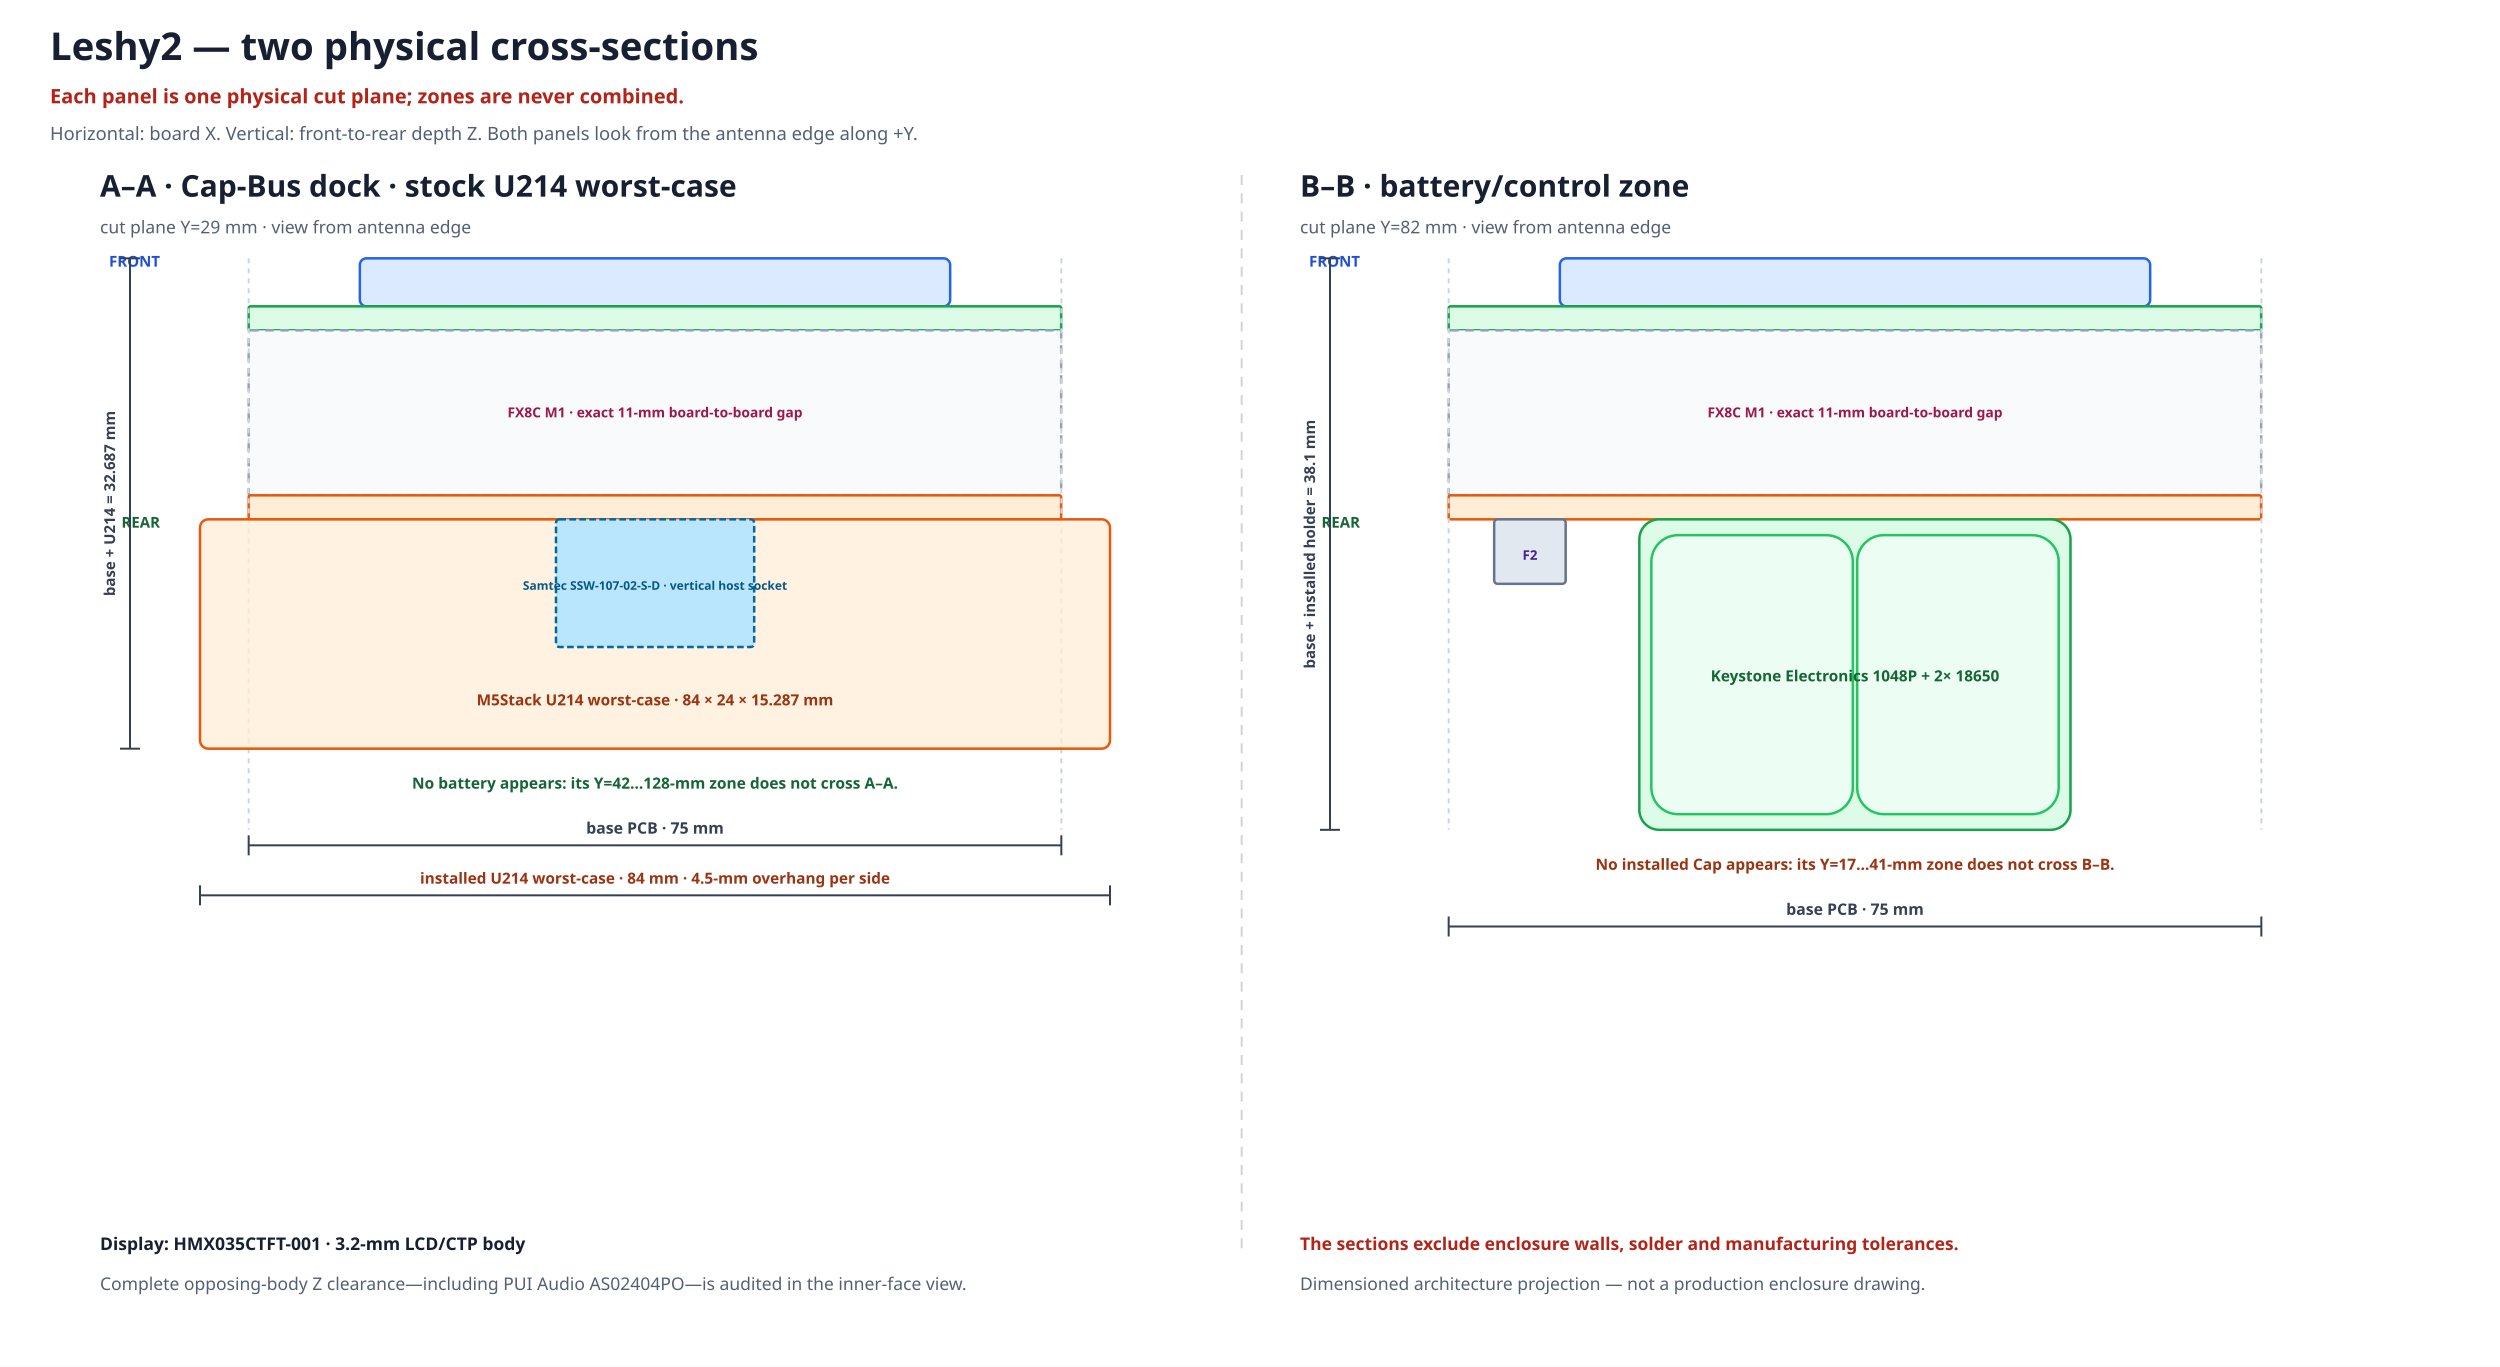
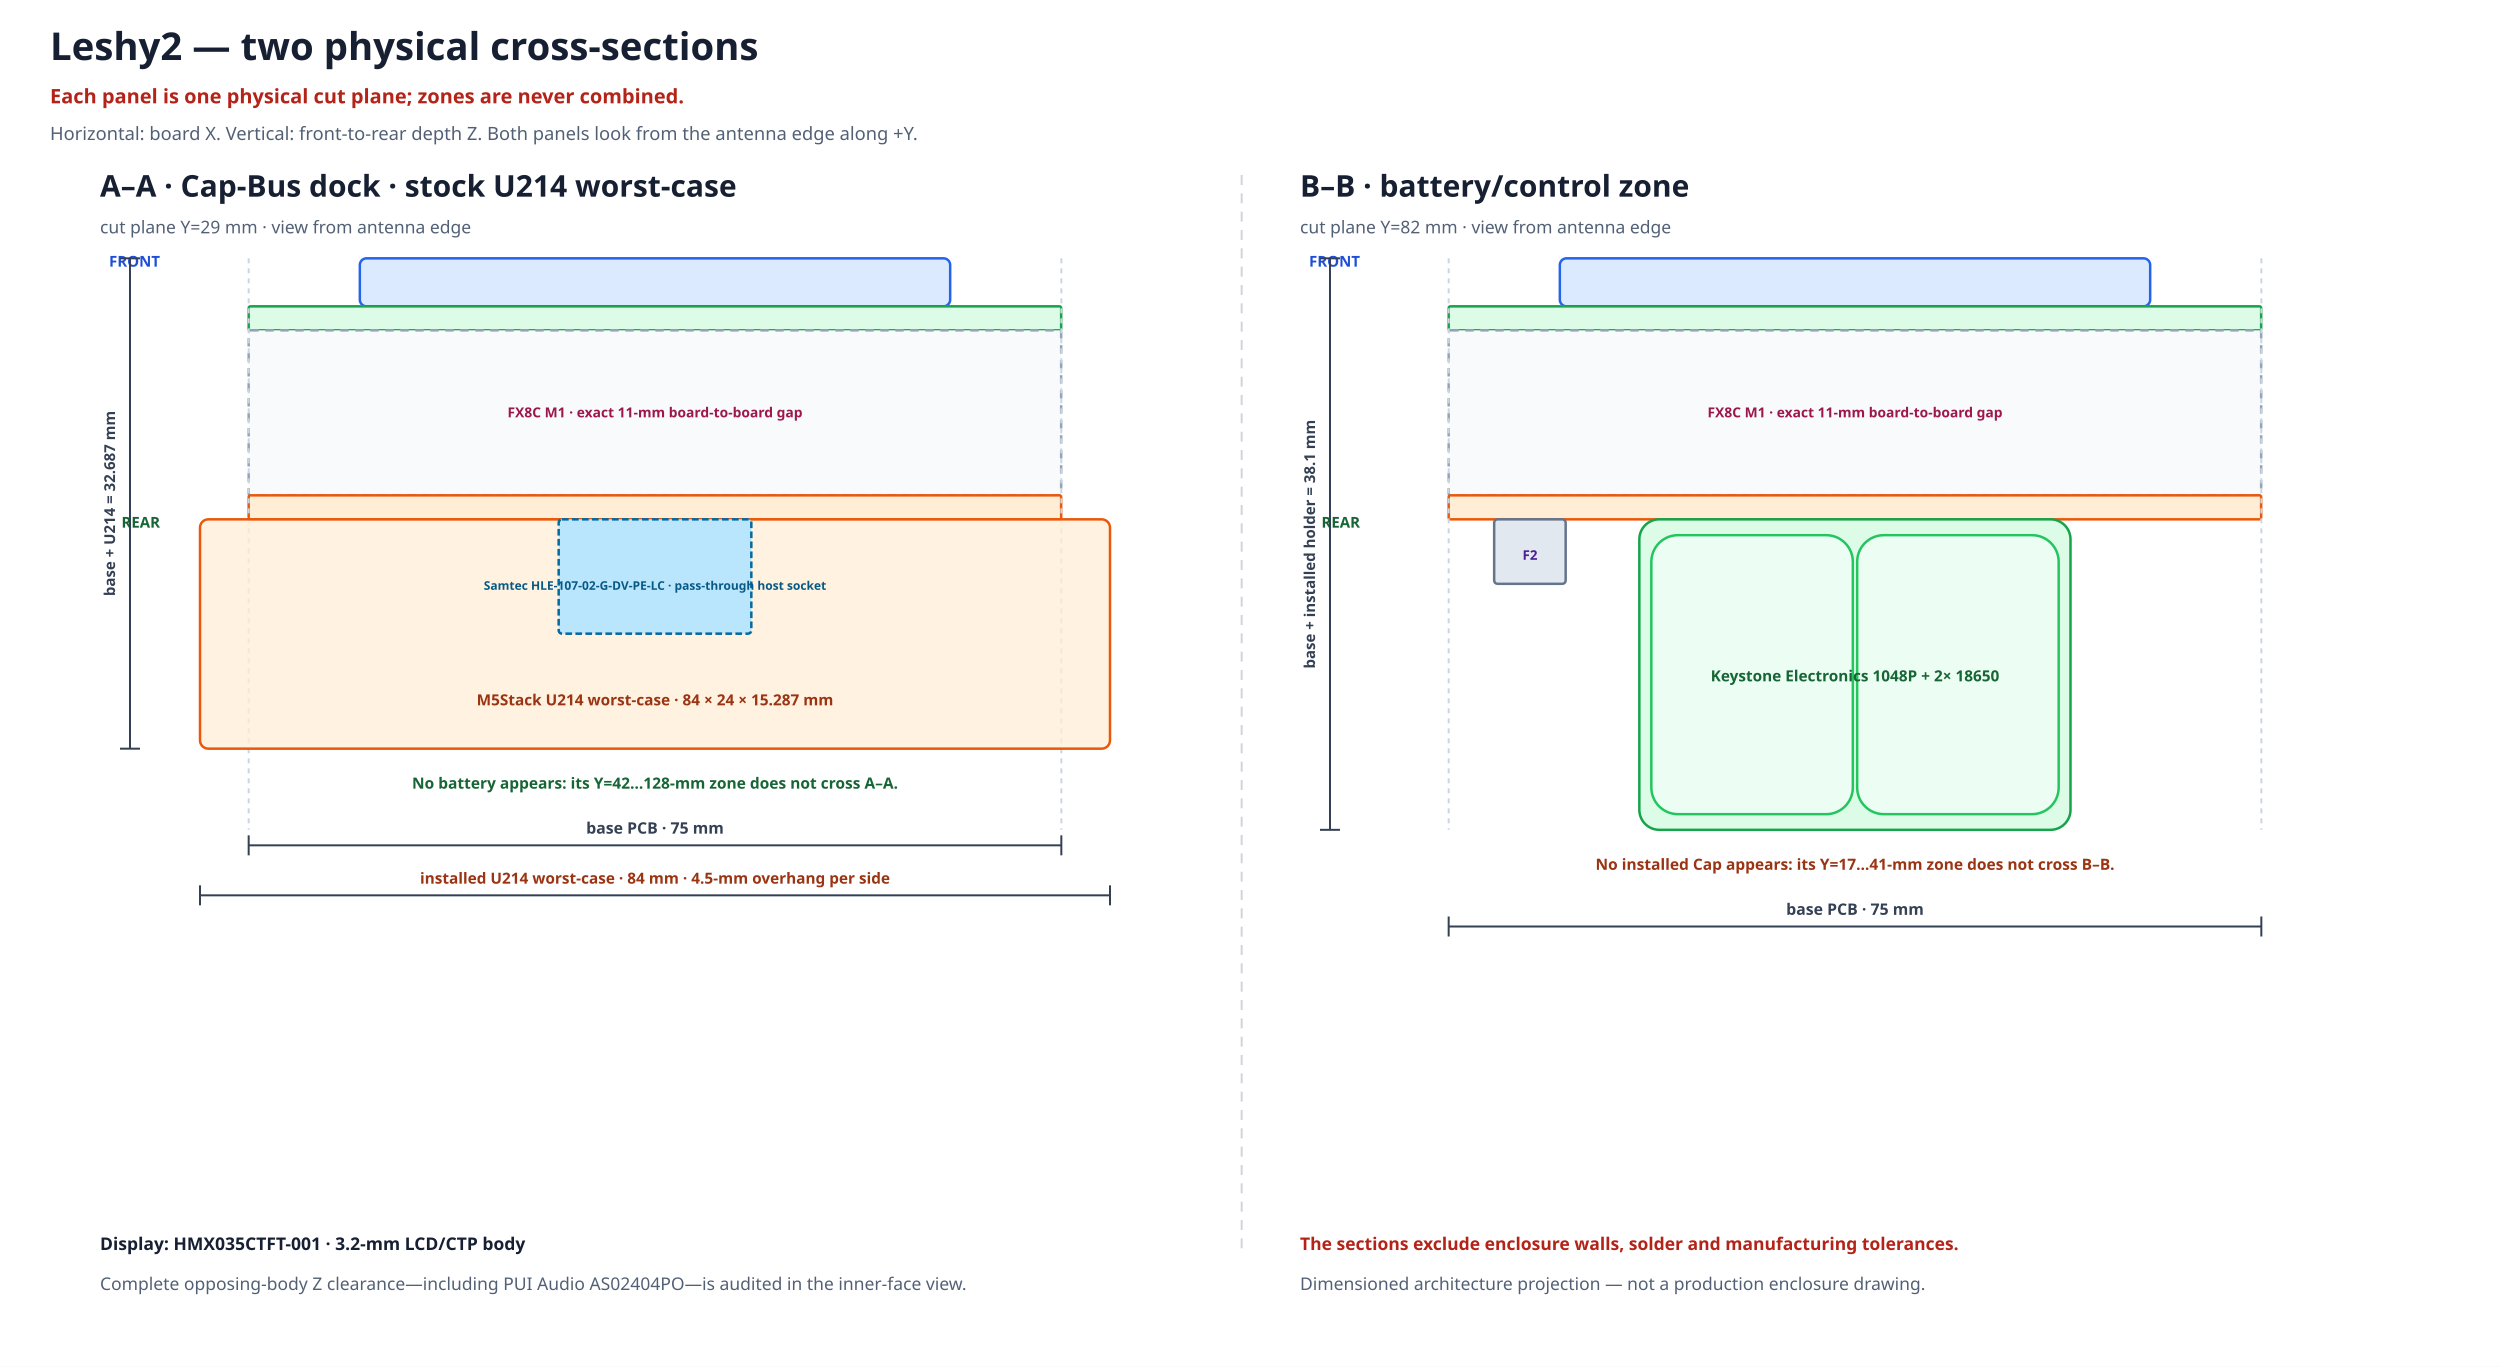
<svg xmlns="http://www.w3.org/2000/svg" width="1500" height="820" viewBox="0 0 1500 820" data-view="true-sections">
  <defs>
    <marker id="arrow" markerWidth="8" markerHeight="8" refX="6" refY="3" orient="auto">
      <path d="M0,0 L6,3 L0,6 Z" fill="#dc2626" />
    </marker>
  </defs>
  <rect width="100%" height="100%" fill="#ffffff" />
  <text x="30.0" y="36.0" font-family="sans-serif" font-size="23" font-weight="bold" text-anchor="start" fill="#172033">Leshy2 — two physical cross-sections</text>
  <text x="30.0" y="62.0" font-family="sans-serif" font-size="12" font-weight="bold" text-anchor="start" fill="#b42318">Each panel is one physical cut plane; zones are never combined.</text>
  <text x="30.0" y="84.0" font-family="sans-serif" font-size="11" font-weight="normal" text-anchor="start" fill="#526076">Horizontal: board X. Vertical: front-to-rear depth Z. Both panels look from the antenna edge along +Y.</text>
  <text x="60.0" y="118.0" font-family="sans-serif" font-size="18" font-weight="bold" text-anchor="start" fill="#172033">A–A · Cap-Bus dock · stock U214 worst-case</text>
  <text x="60.0" y="140.0" font-family="sans-serif" font-size="10.5" font-weight="normal" text-anchor="start" fill="#526076">cut plane Y=29 mm · view from antenna edge</text>
  <text x="96.0" y="160.0" font-family="sans-serif" font-size="9" font-weight="bold" text-anchor="end" fill="#1d4ed8">FRONT</text>
  <text x="96.0" y="316.6" font-family="sans-serif" font-size="9" font-weight="bold" text-anchor="end" fill="#166534">REAR</text>
  <rect x="215.9" y="155.0" width="354.2" height="28.8" rx="4" fill="#dbeafe" stroke="#2563eb" stroke-width="1.5" data-instance="display" />
  <text x="393.0" y="201.8" font-family="sans-serif" font-size="8.8" font-weight="bold" text-anchor="middle" fill="#1d4ed8">HMX035CTFT-001</text>
  <rect x="149.2" y="183.8" width="487.5" height="14.4" rx="1" fill="#dcfce7" stroke="#16a34a" stroke-width="1.5" data-instance="ui-pcb" />
  <rect x="149.2" y="198.2" width="487.5" height="99.0" rx="1" fill="#f8fafc" stroke="#94a3b8" stroke-width="1.5" stroke-dasharray="5 4" data-board-gap-mm="11" />
  <rect x="149.2" y="297.2" width="487.5" height="14.4" rx="1" fill="#ffedd5" stroke="#ea580c" stroke-width="1.5" data-instance="rf-pcb" />
  <text x="393.0" y="250.4" font-family="sans-serif" font-size="8.3" font-weight="bold" text-anchor="middle" fill="#9d174d">FX8C M1 · exact 11-mm board-to-board gap</text>
  <line x1="149.2" y1="155.0" x2="149.2" y2="497.9" stroke="#cbd5e1" stroke-width="1.2" stroke-dasharray="3 3" />
  <line x1="636.8" y1="155.0" x2="636.8" y2="497.9" stroke="#cbd5e1" stroke-width="1.2" stroke-dasharray="3 3" />
  <g id="section-u214" data-cut-y-mm="29" data-contains="u214-no-battery">
    <rect x="120.0" y="311.6" width="546.0" height="137.6" rx="5" fill="#ffedd5" stroke="#ea580c" stroke-width="1.5" fill-opacity="0.75" data-instance="u214" />
-     <rect x="333.6" y="311.6" width="118.9" height="76.6" rx="2" fill="#bae6fd" stroke="#0369a1" stroke-width="1.5" stroke-dasharray="4 2" data-instance="u214-connector" />
-     <text x="393.0" y="353.9" font-family="sans-serif" font-size="7.2" font-weight="bold" text-anchor="middle" fill="#075985">Samtec SSW-107-02-S-D · vertical host socket</text>
+     <rect x="335.2" y="311.6" width="115.6" height="68.6" rx="2" fill="#bae6fd" stroke="#0369a1" stroke-width="1.5" stroke-dasharray="4 2" data-instance="u214-connector" />
+     <text x="393.0" y="353.9" font-family="sans-serif" font-size="7.2" font-weight="bold" text-anchor="middle" fill="#075985">Samtec HLE-107-02-G-DV-PE-LC · pass-through host socket</text>
    <text x="393.0" y="423.2" font-family="sans-serif" font-size="9.2" font-weight="bold" text-anchor="middle" fill="#9a3412">M5Stack U214 worst-case · 84 × 24 × 15.287 mm</text>
    <text x="393.0" y="473.2" font-family="sans-serif" font-size="9.3" font-weight="bold" text-anchor="middle" fill="#166534">No battery appears: its Y=42…128-mm zone does not cross A–A.</text>
  </g>
  <line x1="78.0" y1="155.0" x2="78.0" y2="449.2" stroke="#344054" stroke-width="1.2" />
  <line x1="72.0" y1="155.0" x2="84.0" y2="155.0" stroke="#344054" stroke-width="1.2" />
  <line x1="72.0" y1="449.2" x2="84.0" y2="449.2" stroke="#344054" stroke-width="1.2" />
  <text transform="rotate(-90 69.0 302.1)" x="69.0" y="302.1" font-family="sans-serif" font-size="9" font-weight="bold" text-anchor="middle" fill="#344054">base + U214 = 32.687 mm</text>
  <line x1="149.2" y1="507.2" x2="636.8" y2="507.2" stroke="#344054" stroke-width="1.2" />
  <line x1="149.2" y1="501.2" x2="149.2" y2="513.2" stroke="#344054" stroke-width="1.2" />
  <line x1="636.8" y1="501.2" x2="636.8" y2="513.2" stroke="#344054" stroke-width="1.2" />
  <text x="393.0" y="500.2" font-family="sans-serif" font-size="9.5" font-weight="bold" text-anchor="middle" fill="#344054">base PCB · 75 mm</text>
  <line x1="120.0" y1="537.2" x2="666.0" y2="537.2" stroke="#344054" stroke-width="1.2" />
  <line x1="120.0" y1="531.2" x2="120.0" y2="543.2" stroke="#344054" stroke-width="1.2" />
  <line x1="666.0" y1="531.2" x2="666.0" y2="543.2" stroke="#344054" stroke-width="1.2" />
  <text x="393.0" y="530.2" font-family="sans-serif" font-size="9.2" font-weight="bold" text-anchor="middle" fill="#9a3412">installed U214 worst-case · 84 mm · 4.5-mm overhang per side</text>
  <text x="780.0" y="118.0" font-family="sans-serif" font-size="18" font-weight="bold" text-anchor="start" fill="#172033">B–B · battery/control zone</text>
  <text x="780.0" y="140.0" font-family="sans-serif" font-size="10.5" font-weight="normal" text-anchor="start" fill="#526076">cut plane Y=82 mm · view from antenna edge</text>
  <text x="816.0" y="160.0" font-family="sans-serif" font-size="9" font-weight="bold" text-anchor="end" fill="#1d4ed8">FRONT</text>
  <text x="816.0" y="316.6" font-family="sans-serif" font-size="9" font-weight="bold" text-anchor="end" fill="#166534">REAR</text>
  <rect x="935.9" y="155.0" width="354.2" height="28.8" rx="4" fill="#dbeafe" stroke="#2563eb" stroke-width="1.5" data-instance="display" />
  <text x="1113.0" y="201.8" font-family="sans-serif" font-size="8.8" font-weight="bold" text-anchor="middle" fill="#1d4ed8">HMX035CTFT-001</text>
  <rect x="869.2" y="183.8" width="487.5" height="14.4" rx="1" fill="#dcfce7" stroke="#16a34a" stroke-width="1.5" data-instance="ui-pcb" />
  <rect x="869.2" y="198.2" width="487.5" height="99.0" rx="1" fill="#f8fafc" stroke="#94a3b8" stroke-width="1.5" stroke-dasharray="5 4" data-board-gap-mm="11" />
  <rect x="869.2" y="297.2" width="487.5" height="14.4" rx="1" fill="#ffedd5" stroke="#ea580c" stroke-width="1.5" data-instance="rf-pcb" />
  <text x="1113.0" y="250.4" font-family="sans-serif" font-size="8.3" font-weight="bold" text-anchor="middle" fill="#9d174d">FX8C M1 · exact 11-mm board-to-board gap</text>
  <line x1="869.2" y1="155.0" x2="869.2" y2="497.9" stroke="#cbd5e1" stroke-width="1.2" stroke-dasharray="3 3" />
  <line x1="1356.8" y1="155.0" x2="1356.8" y2="497.9" stroke="#cbd5e1" stroke-width="1.2" stroke-dasharray="3 3" />
  <g id="section-battery" data-cut-y-mm="82" data-contains="battery-controls-no-u214">
    <rect x="983.6" y="311.6" width="258.7" height="186.3" rx="12" fill="#dcfce7" stroke="#16a34a" stroke-width="1.5" data-instance="pack-holder" />
    <rect x="990.8" y="321.1" width="120.9" height="167.4" rx="16" fill="#ecfdf3" stroke="#22c55e" stroke-width="1.5" data-instance="cell-left" />
    <rect x="1114.3" y="321.1" width="120.9" height="167.4" rx="16" fill="#ecfdf3" stroke="#22c55e" stroke-width="1.5" data-instance="cell-right" />
    <text x="1113.0" y="408.8" font-family="sans-serif" font-size="9.2" font-weight="bold" text-anchor="middle" fill="#166534">Keystone Electronics 1048P + 2× 18650</text>
    <rect x="896.5" y="311.6" width="42.9" height="38.7" rx="2" fill="#e2e8f0" stroke="#64748b" stroke-width="1.5" data-instance="F2" />
    <text x="918.0" y="335.9" font-family="sans-serif" font-size="8" font-weight="bold" text-anchor="middle" fill="#4c1d95">F2</text>
    <text x="1113.0" y="521.9" font-family="sans-serif" font-size="9.3" font-weight="bold" text-anchor="middle" fill="#9a3412">No installed Cap appears: its Y=17…41-mm zone does not cross B–B.</text>
  </g>
  <line x1="798.0" y1="155.0" x2="798.0" y2="497.9" stroke="#344054" stroke-width="1.2" />
  <line x1="792.0" y1="155.0" x2="804.0" y2="155.0" stroke="#344054" stroke-width="1.2" />
  <line x1="792.0" y1="497.9" x2="804.0" y2="497.9" stroke="#344054" stroke-width="1.2" />
  <text transform="rotate(-90 789.0 326.5)" x="789.0" y="326.5" font-family="sans-serif" font-size="9" font-weight="bold" text-anchor="middle" fill="#344054">base + installed holder = 38.1 mm</text>
  <line x1="869.2" y1="555.9" x2="1356.8" y2="555.9" stroke="#344054" stroke-width="1.2" />
  <line x1="869.2" y1="549.9" x2="869.2" y2="561.9" stroke="#344054" stroke-width="1.2" />
  <line x1="1356.8" y1="549.9" x2="1356.8" y2="561.9" stroke="#344054" stroke-width="1.2" />
  <text x="1113.0" y="548.9" font-family="sans-serif" font-size="9.5" font-weight="bold" text-anchor="middle" fill="#344054">base PCB · 75 mm</text>
  <line x1="745.0" y1="105.0" x2="745.0" y2="750.0" stroke="#d0d5dd" stroke-width="1.2" stroke-dasharray="6 5" />
  <text x="60.0" y="750.0" font-family="sans-serif" font-size="10.5" font-weight="bold" text-anchor="start" fill="#172033">Display: HMX035CTFT-001 · 3.2-mm LCD/CTP body</text>
  <text x="60.0" y="774.0" font-family="sans-serif" font-size="10.5" font-weight="normal" text-anchor="start" fill="#526076">Complete opposing-body Z clearance—including PUI Audio AS02404PO—is audited in the inner-face view.</text>
  <text x="780.0" y="750.0" font-family="sans-serif" font-size="10.5" font-weight="bold" text-anchor="start" fill="#b42318">The sections exclude enclosure walls, solder and manufacturing tolerances.</text>
  <text x="780.0" y="774.0" font-family="sans-serif" font-size="10.5" font-weight="normal" text-anchor="start" fill="#526076">Dimensioned architecture projection — not a production enclosure drawing.</text>
</svg>
